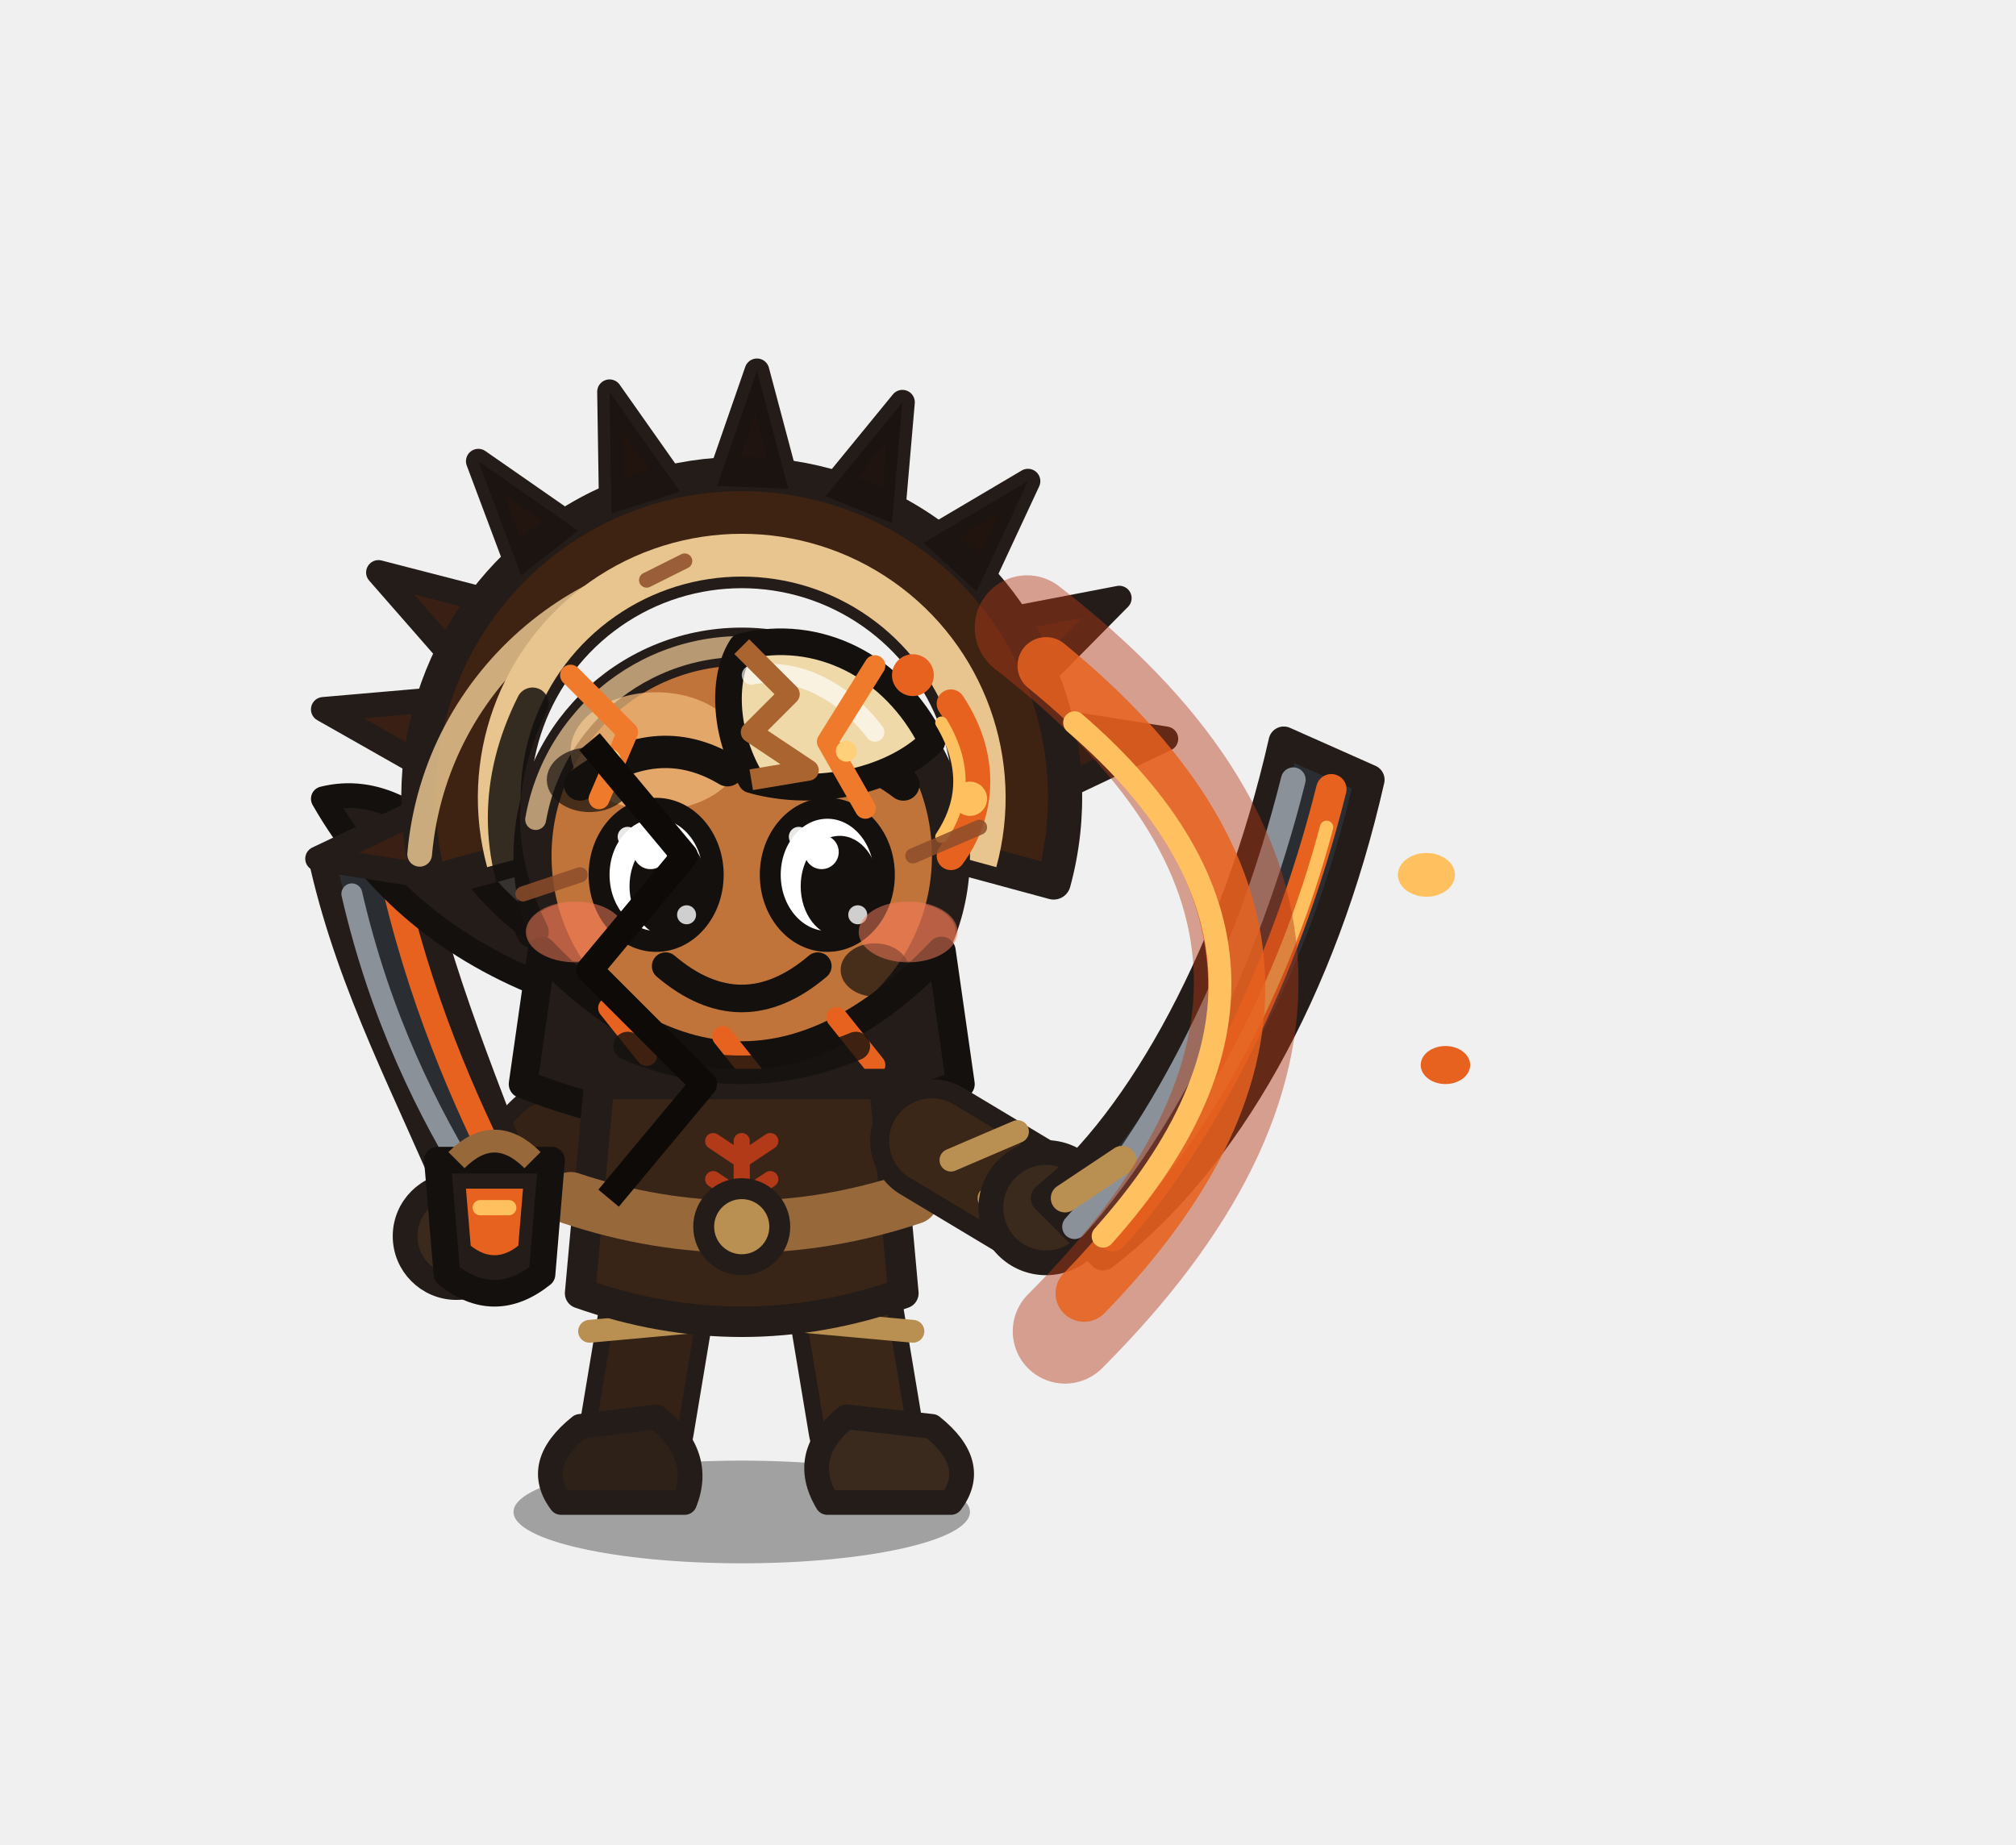
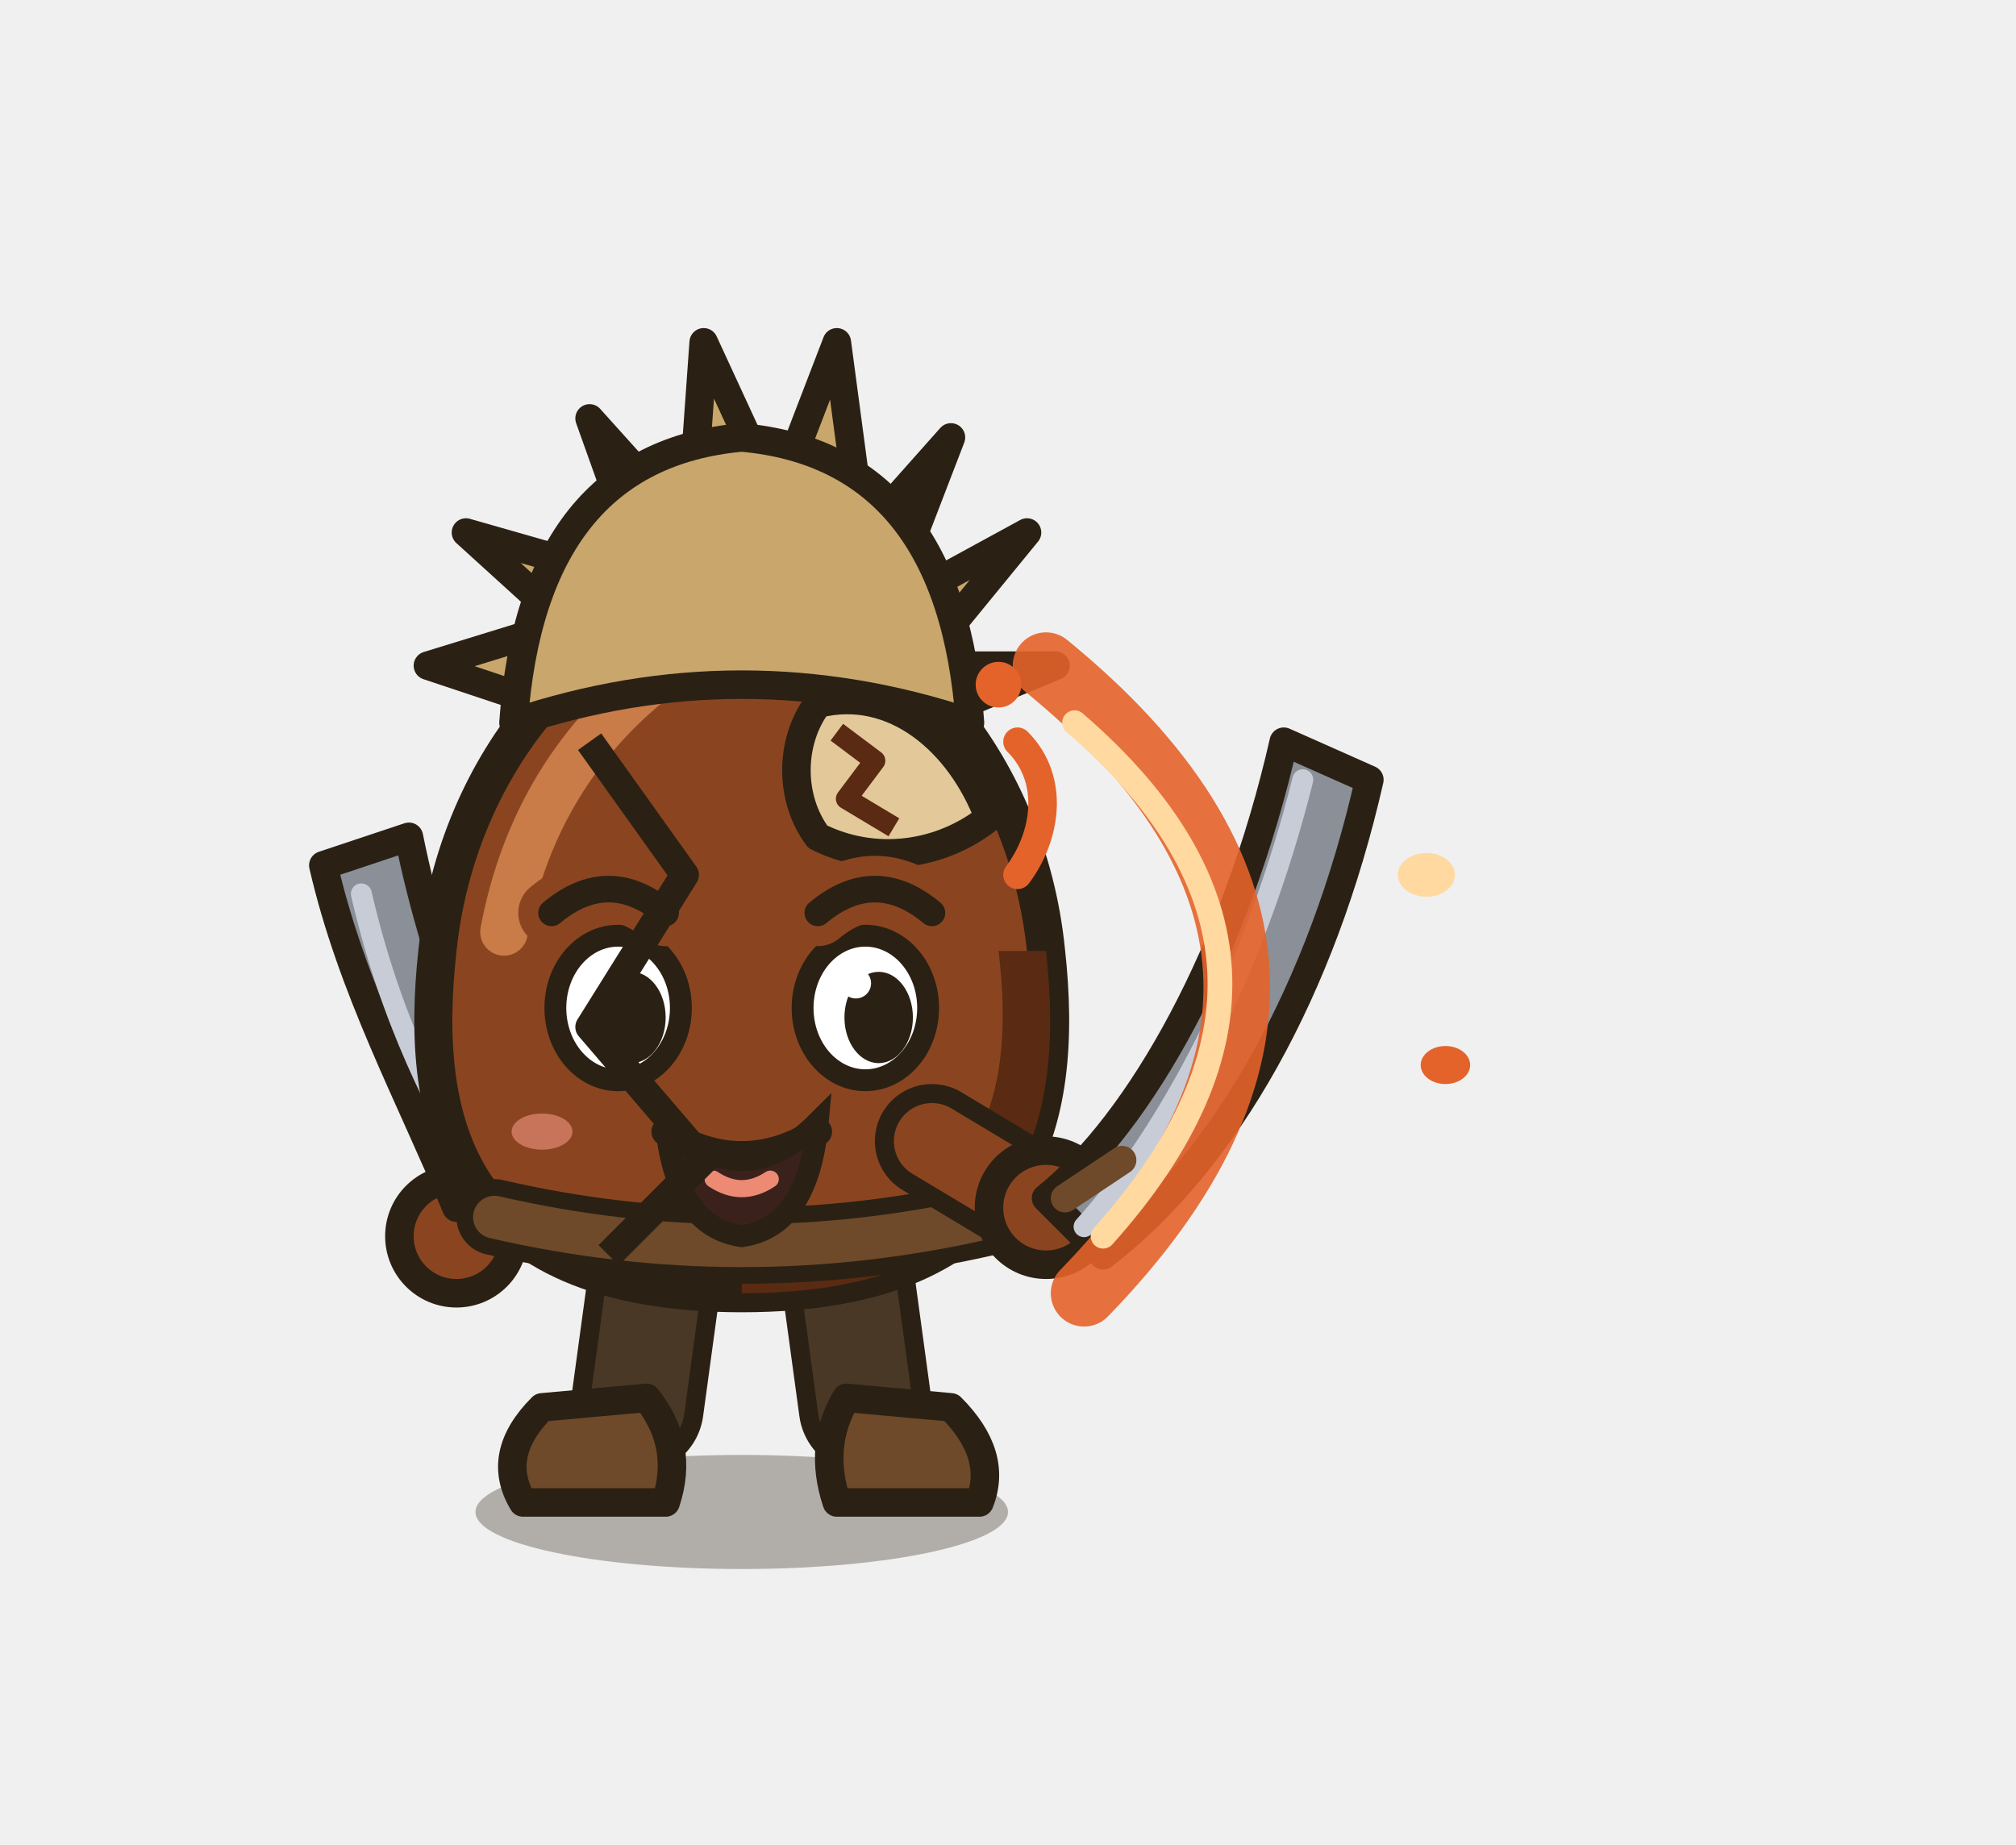
<svg xmlns="http://www.w3.org/2000/svg" viewBox="-26 -22 212 194" class="rig" data-atk="swing" data-unit="kestane" style="--dur-atk:1.15s">
-   <ellipse class="shadow" cx="52" cy="137" rx="24" ry="5.4" fill="#000" opacity=".33" />
+   <ellipse class="shadow" cx="52" cy="137" rx="28" ry="6" fill="#2A2114" opacity=".32" />
  <g class="armB" style="transform-origin:32px 98px">
-     <path d="M32 98 L24 106" stroke="#241C18" stroke-width="12" stroke-linecap="round" />
-     <path d="M32 98 L24 106" stroke="#332215" stroke-width="8.5" stroke-linecap="round" />
-     <path d="M26 99 L33 103" stroke="#B98F52" stroke-width="2.2" stroke-linecap="round" />
-     <circle cx="22" cy="108" r="5.4" fill="#3A2A1E" stroke="#241C18" stroke-width="2.6" />
-     <path d="M22 105 C17 93 11 82 8 69 L17 66 C20 81 26 94 29 103 Z" fill="#2A2E33" stroke="#241C18" stroke-width="2.8" stroke-linejoin="round" />
-     <path d="M11 72 C14 85 19 95 24 103" stroke="#8A9198" stroke-width="2.2" fill="none" stroke-linecap="round" />
-     <path d="M15 69 C18 83 23 94 27 102" stroke="#E8621F" stroke-width="2.6" fill="none" stroke-linecap="round" />
+     <path d="M32 98 L24 106" stroke="#2A2114" stroke-width="12" stroke-linecap="round" />
+     <path d="M32 98 L24 106" stroke="#8A4520" stroke-width="8" stroke-linecap="round" />
+     <circle cx="22" cy="108" r="6" fill="#8A4520" stroke="#2A2114" stroke-width="3" />
+     <path d="M22 105 C17 93 11 82 8 69 L17 66 C20 81 26 94 29 103 Z" fill="#8A8F98" stroke="#2A2114" stroke-width="3" stroke-linejoin="round" />
+     <path d="M12 72 C15 85 20 95 25 103" fill="none" stroke="#C8CCD6" stroke-width="2.2" stroke-linecap="round" />
  </g>
-   <g class="legB" style="transform-origin:44px 116px">
-     <path d="M44 110 L41 128" stroke="#241C18" stroke-width="12" stroke-linecap="round" />
-     <path d="M44 110 L41 128" stroke="#332215" stroke-width="8.5" stroke-linecap="round" />
-     <path d="M36 118 L47 117" stroke="#B98F52" stroke-width="2.4" stroke-linecap="round" />
-     <path d="M35 128 Q30 132 33 136 L46 136 Q48 131 43 127 Z" fill="#2E2118" stroke="#241C18" stroke-width="2.6" stroke-linejoin="round" />
+   <g class="legB" style="transform-origin:44px 114px">
+     <path d="M44 104 L41 126" stroke="#2A2114" stroke-width="14" stroke-linecap="round" />
+     <path d="M44 104 L41 126" stroke="#4A3826" stroke-width="10" stroke-linecap="round" />
+     <path d="M31 126 Q26 131 29 136 L44 136 Q46 130 42 125 Z" fill="#6E4A2A" stroke="#2A2114" stroke-width="3" stroke-linejoin="round" />
  </g>
-   <g class="legF" style="transform-origin:62px 116px">
-     <path d="M62 110 L65 128" stroke="#241C18" stroke-width="12" stroke-linecap="round" />
-     <path d="M62 110 L65 128" stroke="#3A2718" stroke-width="8.5" stroke-linecap="round" />
-     <path d="M59 117 L70 118" stroke="#B98F52" stroke-width="2.4" stroke-linecap="round" />
-     <path d="M63 127 Q58 131 61 136 L74 136 Q77 132 72 128 Z" fill="#3A2A1E" stroke="#241C18" stroke-width="2.6" stroke-linejoin="round" />
+   <g class="legF" style="transform-origin:62px 114px">
+     <path d="M62 104 L65 126" stroke="#2A2114" stroke-width="14" stroke-linecap="round" />
+     <path d="M62 104 L65 126" stroke="#4A3826" stroke-width="10" stroke-linecap="round" />
+     <path d="M63 125 Q60 130 62 136 L77 136 Q79 131 74 126 Z" fill="#6E4A2A" stroke="#2A2114" stroke-width="3" stroke-linejoin="round" />
  </g>
-   <g class="body" style="transform-origin:52px 122px">
-     <path d="M32 82 Q16 76 8 62 Q16 60 24 70 Q29 76 34 78 Z" fill="#241C18" stroke="#14100E" stroke-width="2.6" stroke-linejoin="round" />
-     <path d="M20.1 70.3 L7.4 68.3 L19.0 62.8 Z" fill="#3A2014" stroke="#241C18" stroke-width="2.6" stroke-linejoin="round" />
-     <path d="M19.1 58.9 L8.0 52.6 L20.7 51.5 Z" fill="#3A2014" stroke="#241C18" stroke-width="2.6" stroke-linejoin="round" />
-     <path d="M22.2 47.8 L13.8 38.2 L26.2 41.4 Z" fill="#3A2014" stroke="#241C18" stroke-width="2.6" stroke-linejoin="round" />
-     <path d="M28.8 38.5 L24.3 26.5 L34.8 33.8 Z" fill="#3A2014" stroke="#241C18" stroke-width="2.6" stroke-linejoin="round" />
-     <path d="M38.3 32.0 L38.1 19.2 L45.5 29.7 Z" fill="#3A2014" stroke="#241C18" stroke-width="2.6" stroke-linejoin="round" />
-     <path d="M49.4 29.1 L53.6 17.0 L56.9 29.4 Z" fill="#3A2014" stroke="#241C18" stroke-width="2.6" stroke-linejoin="round" />
-     <path d="M60.8 30.2 L68.9 20.3 L67.8 33.0 Z" fill="#3A2014" stroke="#241C18" stroke-width="2.6" stroke-linejoin="round" />
-     <path d="M71.1 35.1 L82.1 28.6 L76.7 40.2 Z" fill="#3A2014" stroke="#241C18" stroke-width="2.6" stroke-linejoin="round" />
-     <path d="M79.2 43.3 L91.7 40.9 L82.7 50.0 Z" fill="#3A2014" stroke="#241C18" stroke-width="2.6" stroke-linejoin="round" />
-     <path d="M83.9 53.7 L96.6 55.7 L85.0 61.2 Z" fill="#3A2014" stroke="#241C18" stroke-width="2.6" stroke-linejoin="round" />
-     <path d="M19.2 70.8 A34 34 0 1 1 84.8 70.8 L75.2 68.2 A24 24 0 1 0 28.8 68.2 Z" fill="#3E2212" stroke="#241C18" stroke-width="3.6" stroke-linejoin="round" />
-     <path d="M18.13 67.84 A34 34 0 0 1 54.96 36.93" fill="none" stroke="#E8C48E" stroke-width="2.6" stroke-linecap="round" opacity=".85" />
-     <path d="M27.4 68.6 A25.5 25.5 0 1 1 76.6 68.6" fill="none" stroke="#E8C48E" stroke-width="4.5" />
-     <circle cx="52" cy="68" r="22" fill="#C0743A" stroke="#241C18" stroke-width="4" />
-     <ellipse cx="43" cy="57" rx="9" ry="6.2" fill="#F0B87A" opacity=".75" />
-     <path d="M30.33 64.18 A22 22 0 0 1 55.82 46.33" fill="none" stroke="#F5CE9A" stroke-width="2.2" stroke-linecap="round" opacity=".7" />
-     <path d="M44 79.6 Q52 86.4 60 79.6" fill="none" stroke="#14100E" stroke-width="2.9" stroke-linecap="round" />
-     <ellipse cx="34.5" cy="76" rx="5" ry="3.1" fill="#E8734A" opacity=".45" />
-     <ellipse cx="69.5" cy="76" rx="5" ry="3.1" fill="#E8734A" opacity=".45" />
-     <path d="M35 60.5 Q43 54.5 50.5 59" fill="none" stroke="#14100E" stroke-width="3.4" stroke-linecap="round" />
-     <path d="M53.5 59 Q61 54.5 69 60.5" fill="none" stroke="#14100E" stroke-width="3.4" stroke-linecap="round" />
-     <ellipse cx="43" cy="70" rx="6" ry="7" fill="#fff" stroke="#14100E" stroke-width="2.2" />
-     <ellipse cx="61" cy="70" rx="6" ry="7" fill="#fff" stroke="#14100E" stroke-width="2.2" />
-     <ellipse cx="44.3" cy="71.2" rx="4.1" ry="5.3" fill="#14100E" />
-     <ellipse cx="62.3" cy="71.2" rx="4.1" ry="5.3" fill="#14100E" />
-     <circle cx="42.4" cy="67.6" r="1.8" fill="#fff" />
-     <circle cx="46.2" cy="74.2" r="1.0" fill="#fff" opacity=".8" />
-     <circle cx="60.4" cy="67.6" r="1.8" fill="#fff" />
-     <circle cx="64.2" cy="74.2" r="1.0" fill="#fff" opacity=".8" />
-     <path d="M31 78 Q52 100 73 78 L75 92 Q52 101 29 92 Z" fill="#241C18" stroke="#14100E" stroke-width="3" stroke-linejoin="round" />
-     <path d="M38 84 L42 89 M50 87 L54 92 M62 85 L66 90" stroke="#E8621F" stroke-width="2.2" stroke-linecap="round" />
-     <path d="M40 85 L43 88" stroke="#FFC060" stroke-width="1.2" stroke-linecap="round" />
-     <path d="M37 92 L67 92 L69 114 Q52 120 35 114 Z" fill="#382517" stroke="#241C18" stroke-width="3.2" stroke-linejoin="round" />
-     <path d="M52 98 L52 108 M52 100 L49 98 M52 100 L55 98 M52 104 L49 102 M52 104 L55 102" stroke="#B33A18" stroke-width="1.7" fill="none" stroke-linecap="round" />
-     <path d="M34 104 Q52 110 70 104" stroke="#96683A" stroke-width="5.5" fill="none" stroke-linecap="round" />
-     <circle cx="52" cy="107" r="4" fill="#B98F52" stroke="#241C18" stroke-width="2.2" />
-     <path d="M20 100 L32 100 L31 112 Q26 116 21 112 Z" fill="#241C18" stroke="#14100E" stroke-width="2.8" stroke-linejoin="round" />
-     <path d="M23 103 L29 103 L28.5 109 Q26 111 23.5 109 Z" fill="#E8621F" />
-     <path d="M24.5 105 L27.5 105" stroke="#FFC060" stroke-width="1.6" stroke-linecap="round" />
-     <path d="M22 100 Q26 96 30 100" stroke="#96683A" stroke-width="2.4" fill="none" />
+   <g class="body">
+     <g fill="#C9A66B" stroke="#2A2114" stroke-width="3" stroke-linejoin="round">
+       <path d="M31 52 L19 48 L32 44 Z" />
+       <path d="M34 44 L23 34 L37 38 Z" />
+       <path d="M41 36 L36 22 L45 32 Z" />
+       <path d="M47 28 L48 14 L54 27 Z" />
+       <path d="M57 27 L62 14 L64 29 Z" />
+       <path d="M66 33 L74 24 L69 37 Z" />
+       <path d="M71 40 L82 34 L73 45 Z" />
+       <path d="M73 48 L85 48 L73 53 Z" />
+     </g>
+     <path d="M52 40 C36 42 22 58 20 78 C18 96 22 114 52 114 C82 114 86 96 84 78 C82 58 68 42 52 40 Z" fill="#8A4520" stroke="#2A2114" stroke-width="4" stroke-linejoin="round" />
+     <path d="M84 78 C86 96 82 114 52 114 L52 109 C77 109 81 94 79 78 Z" fill="#5A2A12" />
+     <path d="M27 76 Q30 60 42 50" fill="none" stroke="#C97B48" stroke-width="5" stroke-linecap="round" />
+     <path d="M28 54 Q30 26 52 24 Q74 26 76 54 Q52 46 28 54 Z" fill="#C9A66B" stroke="#2A2114" stroke-width="3" stroke-linejoin="round" />
+     <path d="M32 72 L44 74 M60 74 L72 72" stroke="#2A2114" stroke-width="3.4" stroke-linecap="round" />
+     <ellipse cx="39" cy="84" rx="6.6" ry="7.6" fill="#FFFFFF" stroke="#2A2114" stroke-width="2.3" />
+     <ellipse cx="65" cy="84" rx="6.6" ry="7.6" fill="#FFFFFF" stroke="#2A2114" stroke-width="2.3" />
+     <ellipse cx="40.4" cy="85" rx="3.6" ry="4.8" fill="#2A2114" />
+     <ellipse cx="66.4" cy="85" rx="3.6" ry="4.8" fill="#2A2114" />
+     <circle cx="38" cy="81.4" r="1.6" fill="#FFFFFF" />
+     <circle cx="64" cy="81.4" r="1.6" fill="#FFFFFF" />
+     <path d="M44 97 Q52 102 60 97" stroke="#2A2114" stroke-width="3" fill="none" stroke-linecap="round" />
+     <path d="M26 106 Q52 112 78 106" fill="none" stroke="#2A2114" stroke-width="8" stroke-linecap="round" />
+     <path d="M26 106 Q52 112 78 106" fill="none" stroke="#6E4A2A" stroke-width="4.5" stroke-linecap="round" />
    <g class="cooked" style="transform-origin:52px 68px">
-       <path d="M52 46 C60 44 68 48 72 56 C68 60 60 62 53 60 C50 55 50 49 52 46 Z" fill="#F0D9A8" stroke="#14100E" stroke-width="2.8" stroke-linejoin="round" />
-       <path d="M53 49 C58 48 63 51 66 55" stroke="#fff" stroke-width="2" fill="none" stroke-linecap="round" opacity=".65" />
-       <path d="M52 46 L57 51 L53 55 L59 59 L53 60" stroke="#A9642F" stroke-width="2.2" fill="none" stroke-linejoin="round" />
-       <path d="M30 52 C26 60 26 68 30 76" stroke="#14100E" stroke-width="3.4" fill="none" stroke-linecap="round" opacity=".85" />
-       <path d="M40 88 Q52 93 64 88" stroke="#14100E" stroke-width="3" fill="none" stroke-linecap="round" opacity=".8" />
-       <ellipse cx="36" cy="60" rx="4.5" ry="3.4" fill="#14100E" opacity=".7" />
-       <ellipse cx="66" cy="80" rx="3.6" ry="2.8" fill="#14100E" opacity=".7" />
-       <path d="M49.4 29.1 L53.6 17.0 L56.9 29.4 Z" fill="#1A120E" opacity=".85" />
-       <path d="M60.8 30.2 L68.9 20.3 L67.8 33.0 Z" fill="#1A120E" opacity=".85" />
-       <path d="M38.3 32.0 L38.1 19.2 L45.5 29.7 Z" fill="#1A120E" opacity=".8" />
-       <path d="M71.1 35.1 L82.1 28.6 L76.7 40.2 Z" fill="#1A120E" opacity=".8" />
-       <path d="M28.8 38.5 L24.3 26.5 L34.8 33.8 Z" fill="#1A120E" opacity=".75" />
-       <path d="M74 52 C78 58 77 64 74 68" stroke="#E8621F" stroke-width="3" fill="none" stroke-linecap="round" />
-       <path d="M73 54 C76 59 75 63 73 66" stroke="#FFC060" stroke-width="1.3" fill="none" stroke-linecap="round" />
-       <circle cx="70" cy="49" r="2.2" fill="#E8621F" />
-       <circle cx="76" cy="62" r="1.8" fill="#FFC060" />
+       <path d="M60 52 C68 50 75 56 78 64 C73 68 66 69 60 66 C57 62 57 56 60 52 Z" fill="#E3C89A" stroke="#2A2114" stroke-width="3" stroke-linejoin="round" />
+       <path d="M62 55 L66 58 L63 62 L68 65" fill="none" stroke="#5A2A12" stroke-width="2.2" stroke-linejoin="round" />
+       <path d="M81 56 C85 60 84 66 81 70" fill="none" stroke="#E4632A" stroke-width="3" stroke-linecap="round" />
+       <circle cx="79" cy="50" r="2.4" fill="#E4632A" />
    </g>
-     <path d="M34 49 L40 55 L37 62 M66 48 L61 56 L65 63" fill="none" stroke="#F07A2B" stroke-width="2.2" stroke-linecap="round" stroke-linejoin="round" />
-     <path d="M29 72 L35 70 M70 68 L77 65 M42 39 L46 37" stroke="#8C4C2A" stroke-width="1.6" stroke-linecap="round" opacity=".85" />
-     <circle cx="38" cy="58" r="1.3" fill="#FFD07A" />
-     <circle cx="63" cy="57" r="1.1" fill="#FFD07A" />
    <g data-expression="cute">
-       <circle cx="40" cy="66" r="1.05" fill="#fff" opacity=".9" />
-       <circle cx="58" cy="66" r="1.05" fill="#fff" opacity=".9" />
-       <ellipse cx="34.5" cy="76" rx="5.2" ry="3.2" fill="#F07B58" opacity=".52" />
-       <ellipse cx="69.5" cy="76" rx="5.2" ry="3.2" fill="#F07B58" opacity=".52" />
+       <path d="M32 74 Q38 69 44 74 M60 74 Q66 69 72 74" fill="none" stroke="#8A4520" stroke-width="7" stroke-linecap="round" />
+       <path d="M32 74 Q38 69 44 74 M60 74 Q66 69 72 74" fill="none" stroke="#2A2114" stroke-width="2.8" stroke-linecap="round" />
+       <ellipse cx="31" cy="97" rx="3.2" ry="1.9" fill="#E48A76" opacity=".68" />
+       <ellipse cx="73" cy="97" rx="3.2" ry="1.9" fill="#E48A76" opacity=".68" />
+       <path d="M44 96 Q52 104 60 96 Q59 107 52 108 Q45 107 44 96 Z" fill="#3B211C" stroke="#2A2114" stroke-width="2.3" />
+       <path d="M49 102 Q52 104 55 102" fill="none" stroke="#ED8A74" stroke-width="1.8" stroke-linecap="round" />
    </g>
-     <path class="crack" d="M36 56 L46 68 L36 80 L48 92 L38 104" stroke="#0E0A08" stroke-width="2.8" fill="none" stroke-linejoin="round" />
+     <path class="crack" d="M36 56 L46 70 L36 86 L48 100 L38 110" stroke="#2A2114" stroke-width="3" fill="none" stroke-linejoin="round" />
  </g>
  <g class="armF" style="transform-origin:72px 98px">
-     <path d="M72 98 L82 104" stroke="#241C18" stroke-width="13" stroke-linecap="round" />
-     <path d="M72 98 L82 104" stroke="#3A2718" stroke-width="9" stroke-linecap="round" />
-     <path d="M74 100 L81 97 M78 104 L85 101" stroke="#B98F52" stroke-width="2.4" stroke-linecap="round" />
-     <circle cx="84" cy="105" r="5.8" fill="#3A2A1E" stroke="#241C18" stroke-width="2.6" />
-     <path d="M84 104 C94 96 104 78 109 56 L118 60 C113 82 103 100 90 110 Z" fill="#2A2E33" stroke="#241C18" stroke-width="3.2" stroke-linejoin="round" />
-     <path d="M110 60 C105 80 96 97 87 107" stroke="#8A9198" stroke-width="2.6" fill="none" stroke-linecap="round" />
-     <path d="M114 61 C109 81 100 98 91 108" stroke="#E8621F" stroke-width="3.2" fill="none" stroke-linecap="round" />
-     <path d="M113.5 65 C109 82 101 96 93 105" stroke="#FFC060" stroke-width="1.4" fill="none" stroke-linecap="round" />
-     <path d="M86 104 L92 100" stroke="#B98F52" stroke-width="3" stroke-linecap="round" />
+     <path d="M72 98 L82 104" stroke="#2A2114" stroke-width="12" stroke-linecap="round" />
+     <path d="M72 98 L82 104" stroke="#8A4520" stroke-width="8" stroke-linecap="round" />
+     <circle cx="84" cy="105" r="6" fill="#8A4520" stroke="#2A2114" stroke-width="3" />
+     <path d="M84 104 C94 96 104 78 109 56 L118 60 C113 82 103 100 90 110 Z" fill="#8A8F98" stroke="#2A2114" stroke-width="3" stroke-linejoin="round" />
+     <path d="M111 60 C106 80 97 97 88 107" fill="none" stroke="#C8CCD6" stroke-width="2.2" stroke-linecap="round" />
+     <path d="M86 104 L92 100" stroke="#6E4A2A" stroke-width="3" stroke-linecap="round" />
  </g>
  <g class="fx" style="transform-origin:100px 80px">
-     <path d="M82 44 Q126 78 86 118" fill="none" stroke="#B33A18" stroke-width="11" stroke-linecap="round" opacity=".45" />
-     <path d="M84 48 Q122 79 88 114" fill="none" stroke="#E8621F" stroke-width="6" stroke-linecap="round" opacity=".85" />
-     <path d="M87 54 Q116 79 90 108" fill="none" stroke="#FFC060" stroke-width="2.4" stroke-linecap="round" />
-     <ellipse cx="124" cy="70" rx="3" ry="2.3" fill="#FFC060" />
-     <ellipse cx="126" cy="90" rx="2.6" ry="2" fill="#E8621F" />
+     <path d="M84 48 Q122 79 88 114" fill="none" stroke="#E4632A" stroke-width="7" stroke-linecap="round" opacity=".9" />
+     <path d="M87 54 Q116 79 90 108" fill="none" stroke="#FFD9A0" stroke-width="2.6" stroke-linecap="round" />
+     <ellipse cx="124" cy="70" rx="3" ry="2.3" fill="#FFD9A0" />
+     <ellipse cx="126" cy="90" rx="2.6" ry="2" fill="#E4632A" />
  </g>
</svg>
